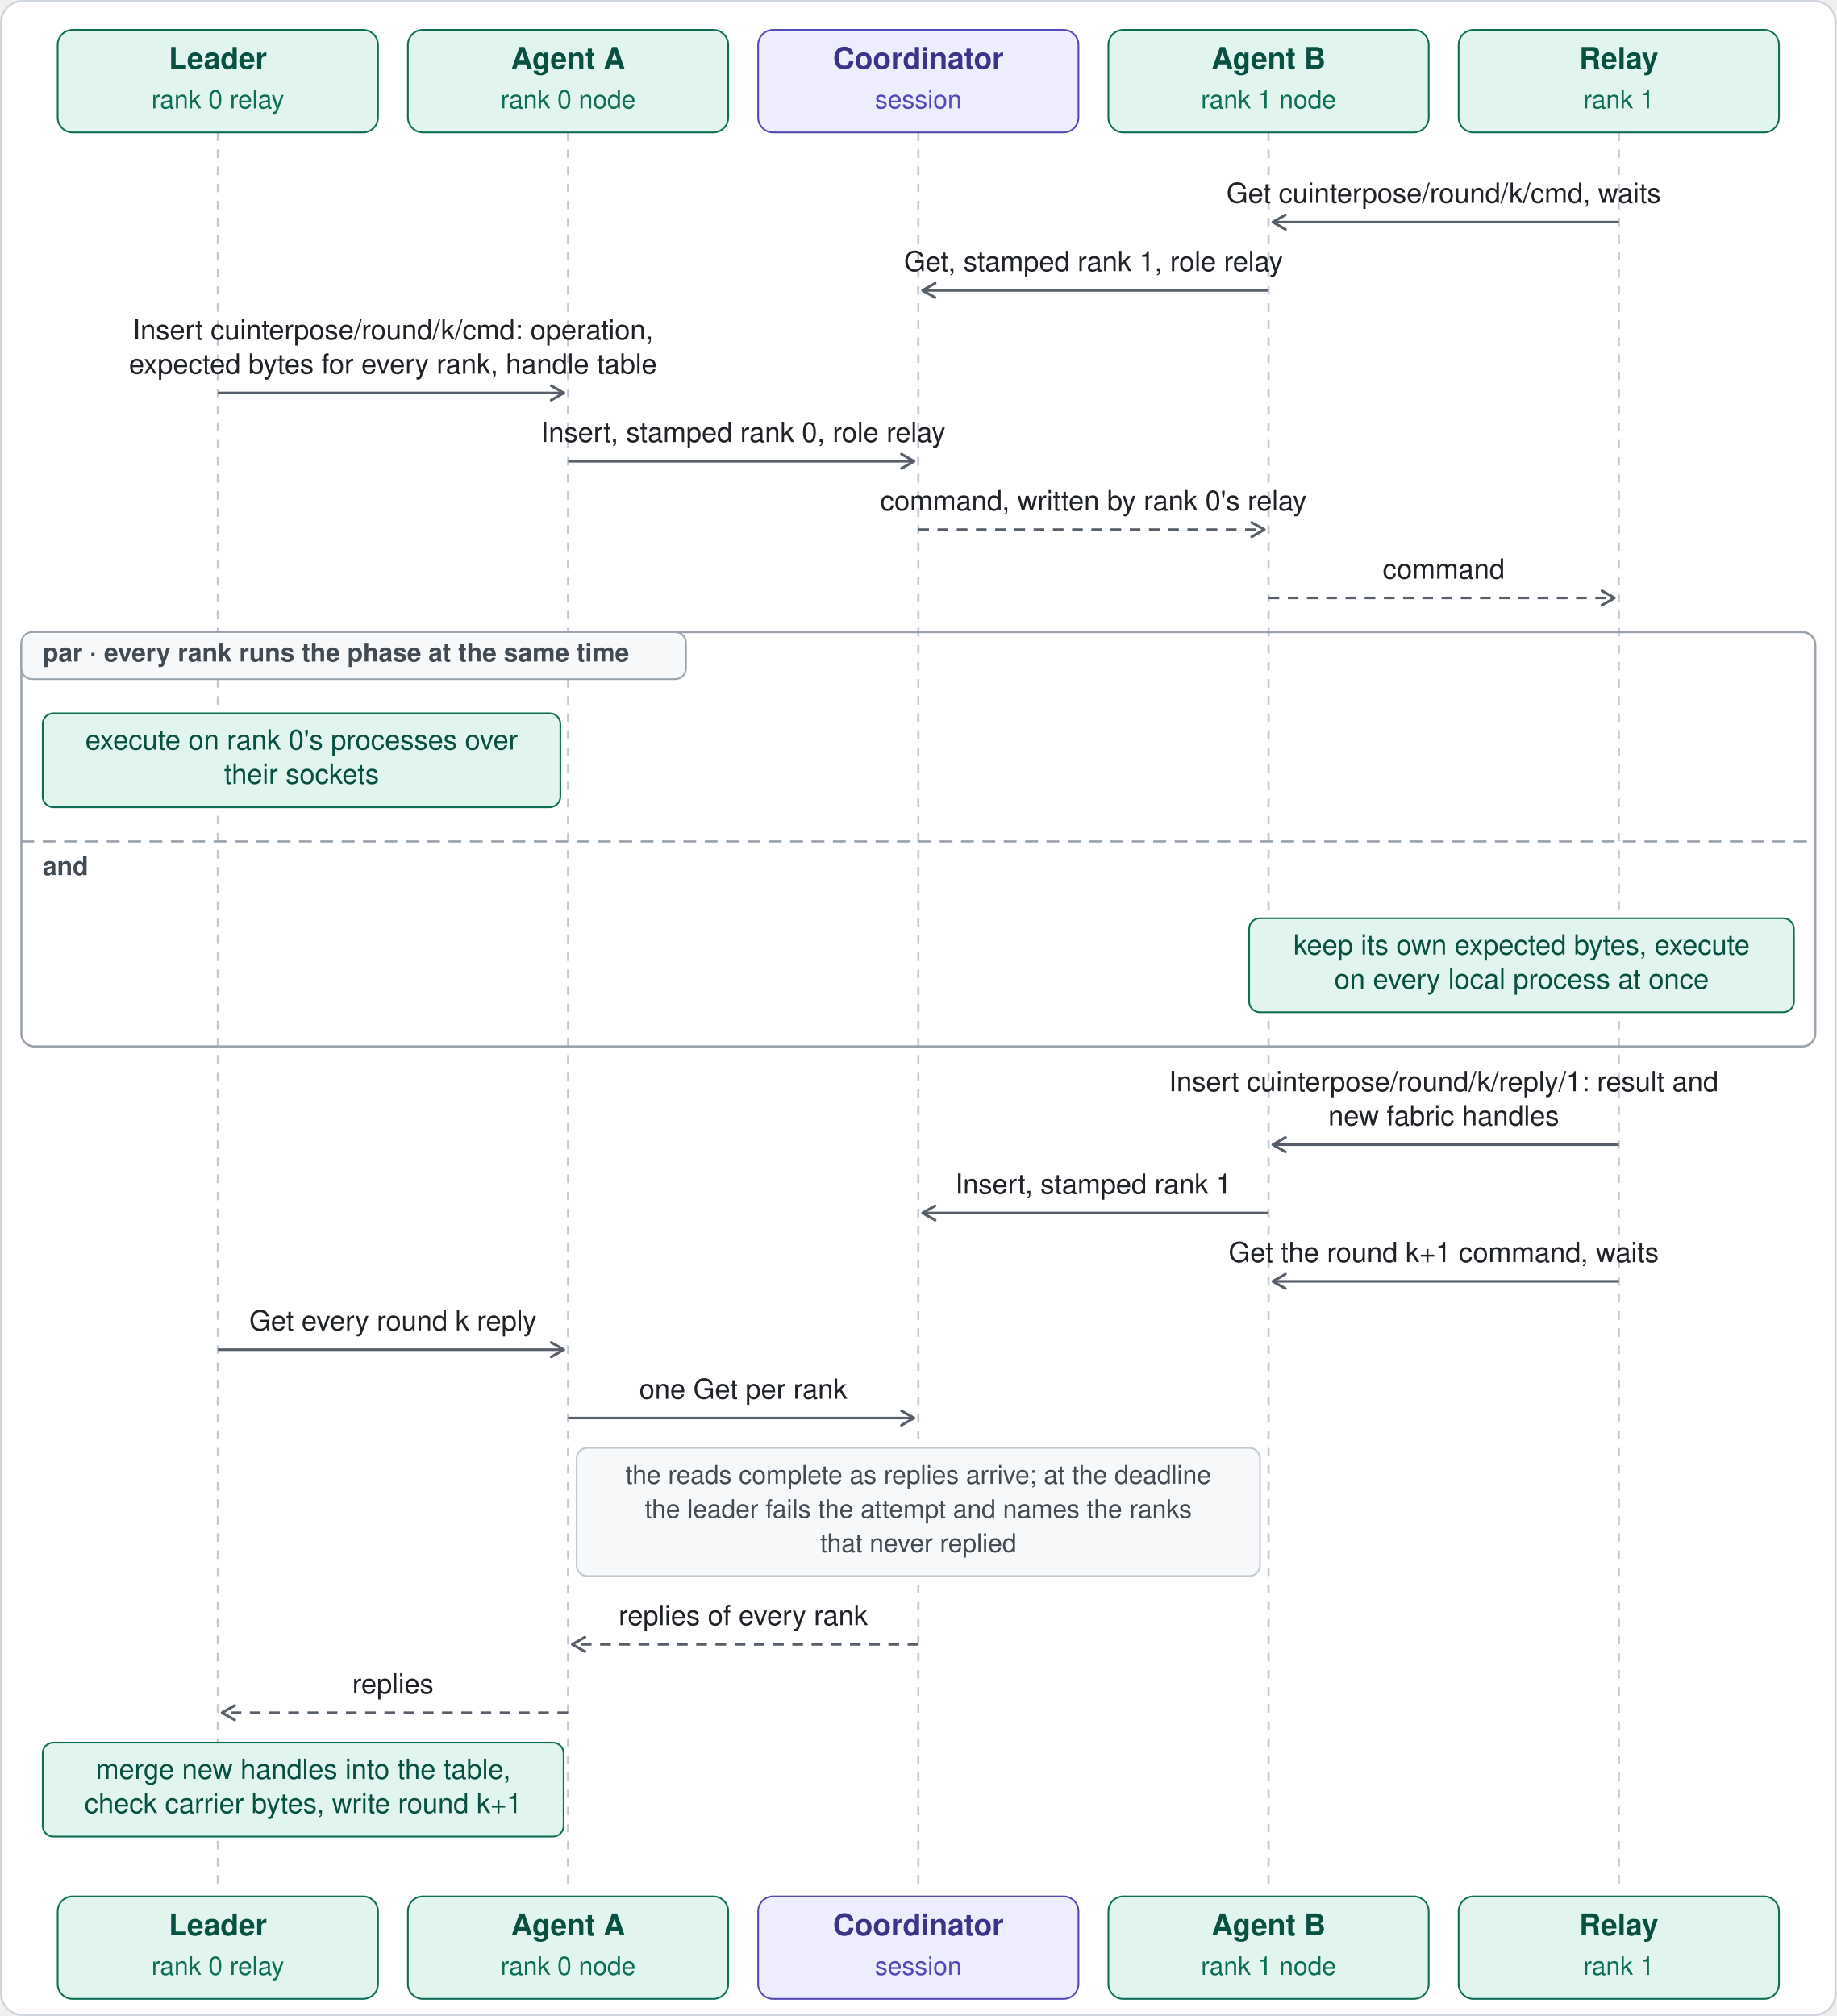
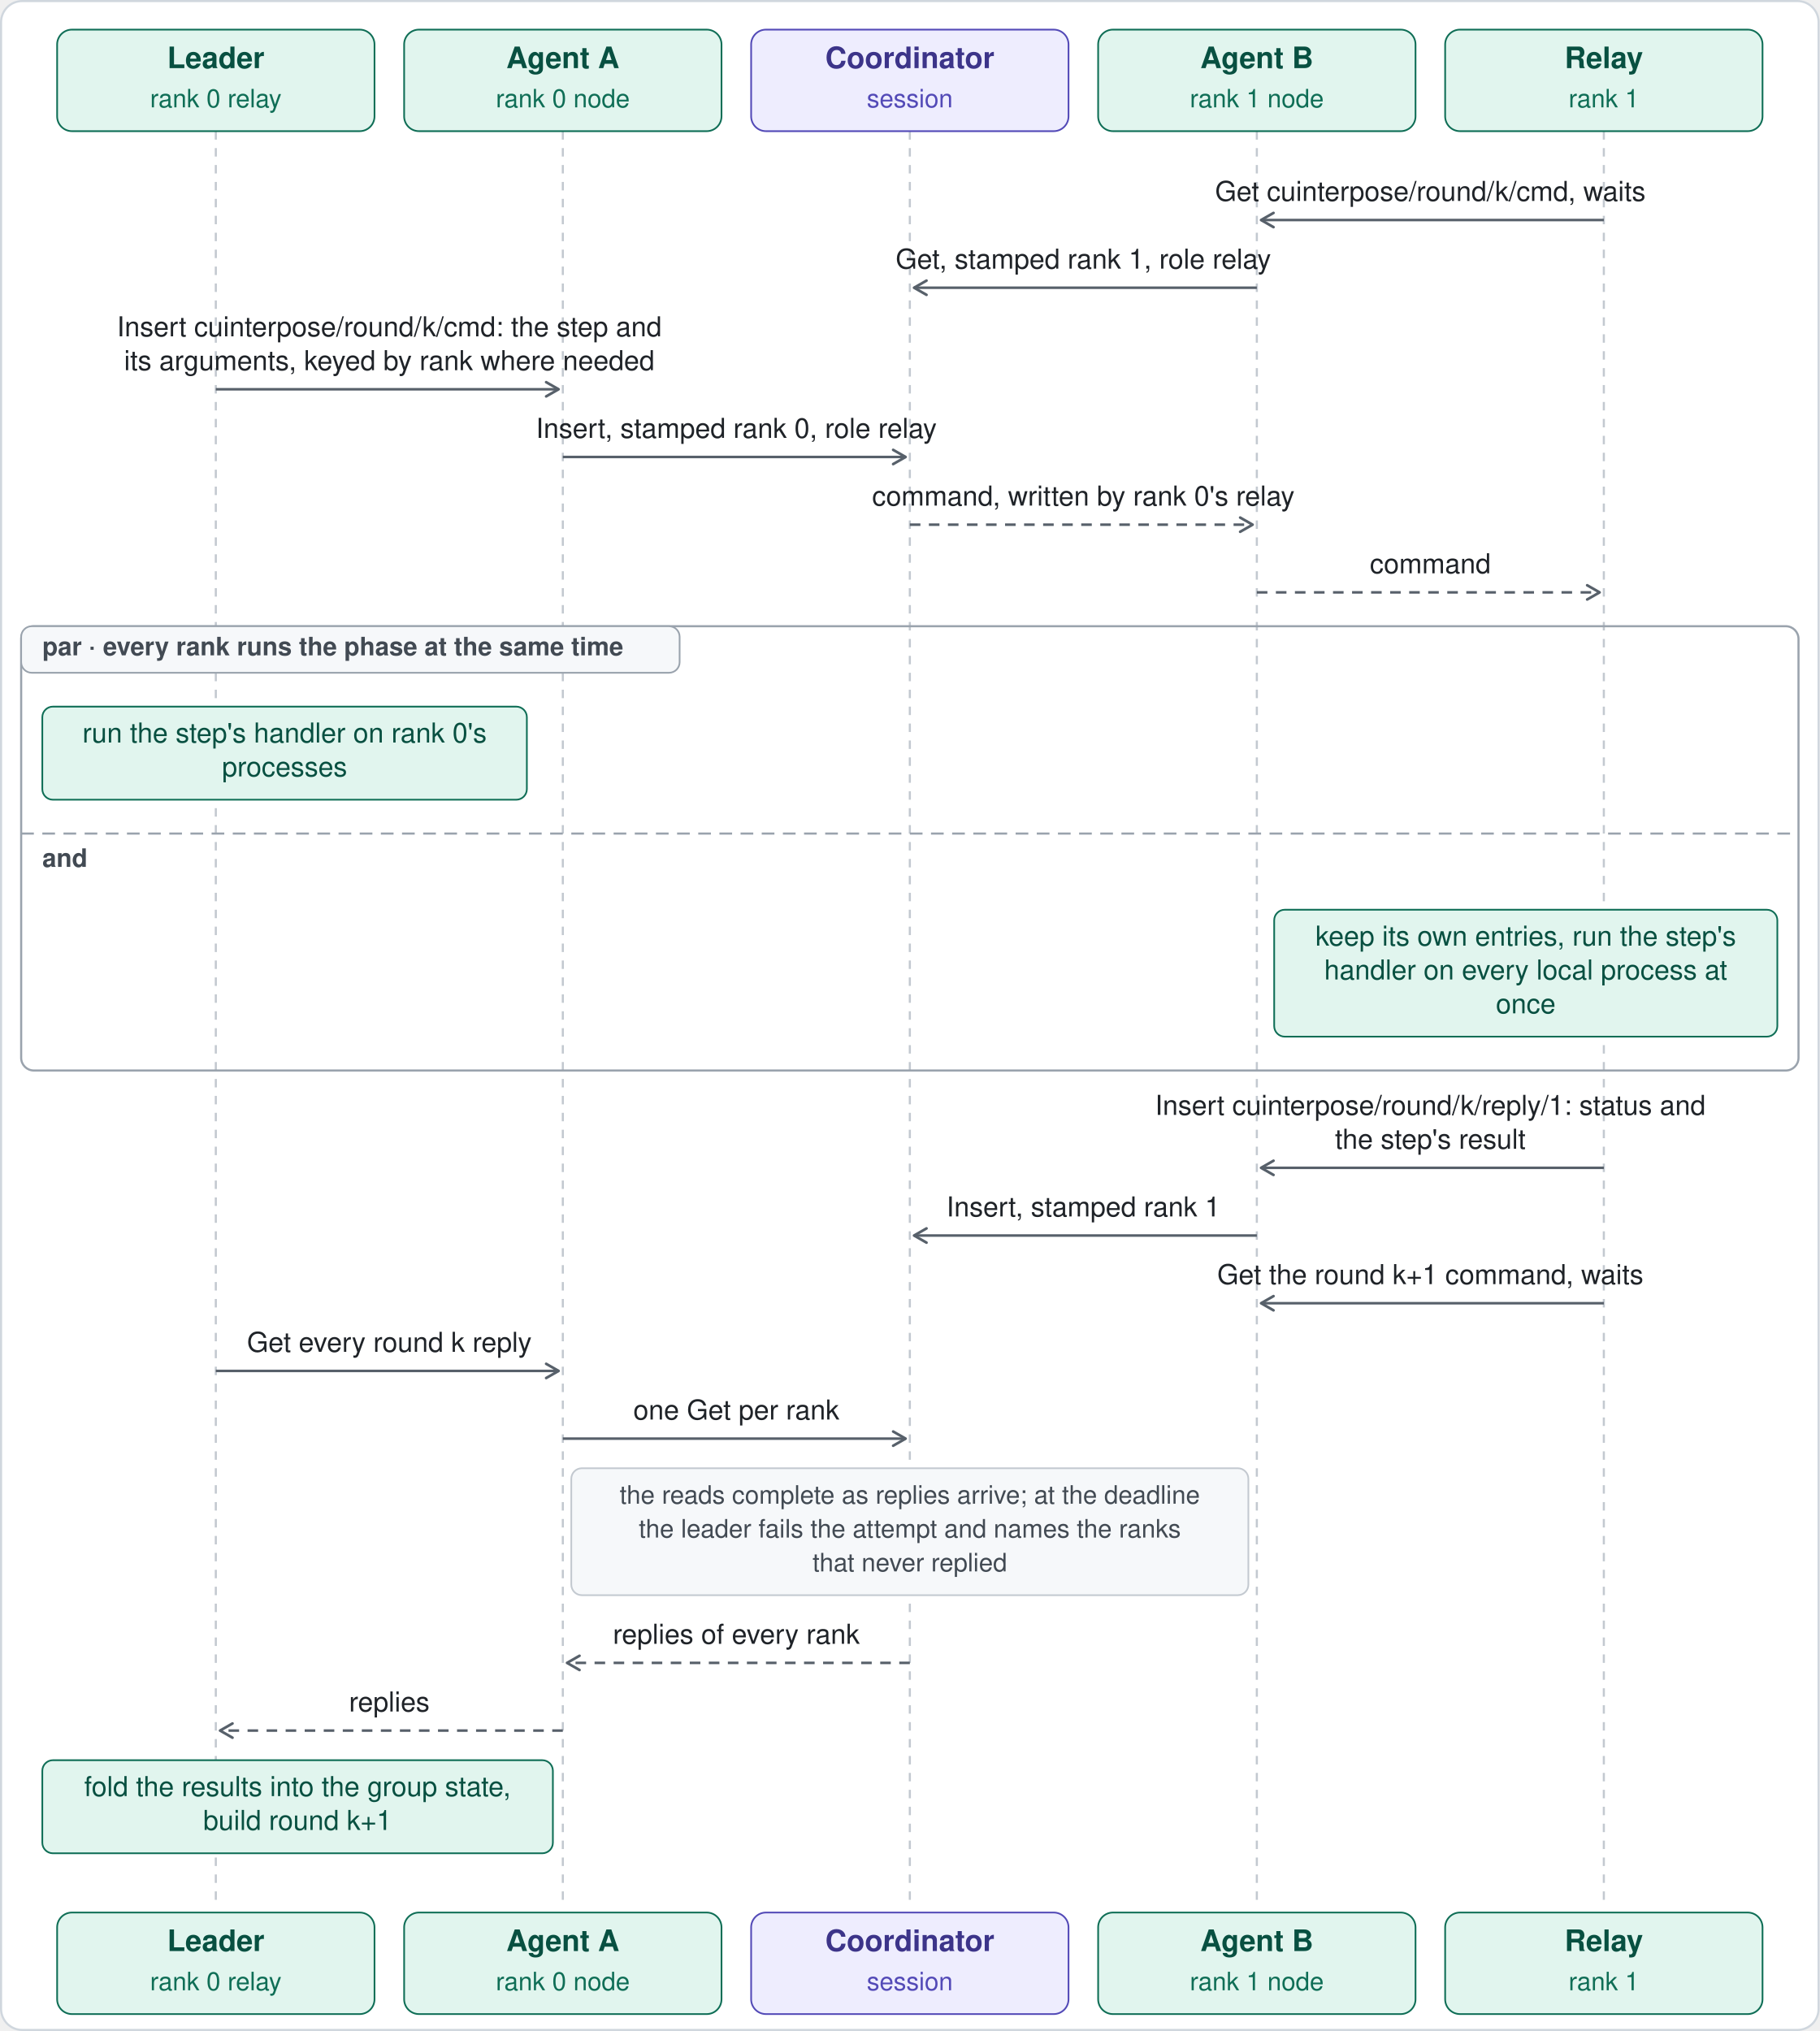
- <svg xmlns="http://www.w3.org/2000/svg" width="860" height="944" viewBox="0 0 860 944" role="img" aria-labelledby="title desc">
+ <svg xmlns="http://www.w3.org/2000/svg" width="860" height="960" viewBox="0 0 860 960" role="img" aria-labelledby="title desc">
  <style>
text{font-family:Helvetica,Arial,"Liberation Sans",sans-serif}
.bg{fill:#ffffff;stroke:#d0d7de}
.tx{fill:#1f2328}.tm{fill:#59636e}
.life{stroke:#c3c9d0}.arw{stroke:#57606a}.arwp{stroke:#7F77DD}
.ahp{stroke:#57606a;fill:none}.ahpp{stroke:#7F77DD;fill:none}
.frm{stroke:#9aa3ad;fill:none}.tag{fill:#f6f8fa;stroke:#9aa3ad}.tagt{fill:#424a53}
.note{fill:#f6f8fa;stroke:#c3c9d0}.notet{fill:#424a53}
.rnd{fill:#E1F5EE;fill-opacity:.55;stroke:#5DCAA5}.rndtag{fill:#E1F5EE;stroke:#1D9E75}.rndt{fill:#085041}
.cont{fill:none;stroke:#9aa3ad}.neutral{fill:#f6f8fa;stroke:#9aa3ad}
.k-p{fill:#EEEDFE;stroke:#534AB7}.k-p-t{fill:#3C3489}.k-p-s{fill:#534AB7}
.k-t{fill:#E1F5EE;stroke:#0F6E56}.k-t-t{fill:#085041}.k-t-s{fill:#0F6E56}
.k-g{fill:#F1EFE8;stroke:#5F5E5A}.k-g-t{fill:#444441}.k-g-s{fill:#5F5E5A}
.k-a{fill:#FAEEDA;stroke:#854F0B}.k-a-t{fill:#633806}.k-a-s{fill:#854F0B}
.k-r{fill:#FCEBEB;stroke:#A32D2D}.k-r-t{fill:#791F1F}.k-r-s{fill:#A32D2D}
.dot{fill:#1f2328}
@media (prefers-color-scheme: dark){
.bg{fill:#0d1117;stroke:#30363d}
.tx{fill:#e6edf3}.tm{fill:#9198a1}
.life{stroke:#3d444d}.arw{stroke:#9198a1}.ahp{stroke:#9198a1}
.frm{stroke:#57606a}.tag{fill:#151b23;stroke:#57606a}.tagt{fill:#d1d7e0}
.note{fill:#151b23;stroke:#3d444d}.notet{fill:#d1d7e0}
.rnd{fill:#085041;fill-opacity:.35;stroke:#1D9E75}.rndtag{fill:#085041;stroke:#5DCAA5}.rndt{fill:#E1F5EE}
.cont{stroke:#57606a}.neutral{fill:#151b23;stroke:#57606a}
.k-p{fill:#3C3489;stroke:#AFA9EC}.k-p-t{fill:#EEEDFE}.k-p-s{fill:#CECBF6}
.k-t{fill:#085041;stroke:#5DCAA5}.k-t-t{fill:#E1F5EE}.k-t-s{fill:#9FE1CB}
.k-g{fill:#444441;stroke:#B4B2A9}.k-g-t{fill:#F1EFE8}.k-g-s{fill:#D3D1C7}
.k-a{fill:#633806;stroke:#EF9F27}.k-a-t{fill:#FAEEDA}.k-a-s{fill:#FAC775}
.k-r{fill:#791F1F;stroke:#F09595}.k-r-t{fill:#FCEBEB}.k-r-s{fill:#F7C1C1}
.dot{fill:#e6edf3}
}
</style>
  <defs>
    <marker id="ah" viewBox="0 0 10 10" refX="8.5" refY="5" markerWidth="7" markerHeight="7" orient="auto-start-reverse">
      <path class="ahp" d="M1.5 1L8.5 5L1.5 9" stroke-width="1.5" stroke-linecap="round" stroke-linejoin="round" />
    </marker>
    <marker id="ahP" viewBox="0 0 10 10" refX="8.5" refY="5" markerWidth="7" markerHeight="7" orient="auto-start-reverse">
      <path class="ahpp" d="M1.5 1L8.5 5L1.5 9" stroke-width="1.5" stroke-linecap="round" stroke-linejoin="round" />
    </marker>
  </defs>
-   <rect class="bg" x="0.5" y="0.5" width="859" height="943" rx="10" />
-   <line class="life" x1="102.0" y1="62.0" x2="102.0" y2="884.0" stroke-width="1" stroke-dasharray="4 4" />
-   <line class="life" x1="266.0" y1="62.0" x2="266.0" y2="884.0" stroke-width="1" stroke-dasharray="4 4" />
-   <line class="life" x1="430.0" y1="62.0" x2="430.0" y2="884.0" stroke-width="1" stroke-dasharray="4 4" />
-   <line class="life" x1="594.0" y1="62.0" x2="594.0" y2="884.0" stroke-width="1" stroke-dasharray="4 4" />
-   <line class="life" x1="758.0" y1="62.0" x2="758.0" y2="884.0" stroke-width="1" stroke-dasharray="4 4" />
-   <rect class="frm" x="10" y="296.0" width="840" height="194.0" rx="6" stroke-width="1" />
+   <rect class="bg" x="0.5" y="0.5" width="859" height="959" rx="10" />
+   <line class="life" x1="102.0" y1="62.0" x2="102.0" y2="900.0" stroke-width="1" stroke-dasharray="4 4" />
+   <line class="life" x1="266.0" y1="62.0" x2="266.0" y2="900.0" stroke-width="1" stroke-dasharray="4 4" />
+   <line class="life" x1="430.0" y1="62.0" x2="430.0" y2="900.0" stroke-width="1" stroke-dasharray="4 4" />
+   <line class="life" x1="594.0" y1="62.0" x2="594.0" y2="900.0" stroke-width="1" stroke-dasharray="4 4" />
+   <line class="life" x1="758.0" y1="62.0" x2="758.0" y2="900.0" stroke-width="1" stroke-dasharray="4 4" />
+   <rect class="frm" x="10" y="296.0" width="840" height="210.0" rx="6" stroke-width="1" />
  <rect class="tag" x="10" y="296.0" width="311.2" height="22" rx="5" stroke-width="0.8" />
  <text x="20.0" y="307.0" class="tagt" font-size="12" font-weight="700" text-anchor="start" dominant-baseline="central">par · every rank runs the phase at the same time</text>
  <line class="frm" x1="10.0" y1="394.0" x2="850.0" y2="394.0" stroke-width="1" stroke-dasharray="6 4" />
  <text x="20.0" y="407.0" class="tagt" font-size="12" font-weight="700" text-anchor="start" dominant-baseline="central">and</text>
  <text x="676.0" y="92.0" class="tx" font-size="13" font-weight="400" text-anchor="middle" dominant-baseline="central">Get cuinterpose/round/k/cmd, waits</text>
  <line class="arw" x1="758.0" y1="104.0" x2="596.0" y2="104.0" stroke-width="1.2" marker-end="url(#ah)" />
  <text x="512.0" y="124.0" class="tx" font-size="13" font-weight="400" text-anchor="middle" dominant-baseline="central">Get, stamped rank 1, role relay</text>
  <line class="arw" x1="594.0" y1="136.0" x2="432.0" y2="136.0" stroke-width="1.2" marker-end="url(#ah)" />
-   <text x="184.0" y="156.0" class="tx" font-size="13" font-weight="400" text-anchor="middle" dominant-baseline="central">Insert cuinterpose/round/k/cmd: operation,</text>
-   <text x="184.0" y="172.0" class="tx" font-size="13" font-weight="400" text-anchor="middle" dominant-baseline="central">expected bytes for every rank, handle table</text>
+   <text x="184.0" y="156.0" class="tx" font-size="13" font-weight="400" text-anchor="middle" dominant-baseline="central">Insert cuinterpose/round/k/cmd: the step and</text>
+   <text x="184.0" y="172.0" class="tx" font-size="13" font-weight="400" text-anchor="middle" dominant-baseline="central">its arguments, keyed by rank where needed</text>
  <line class="arw" x1="102.0" y1="184.0" x2="264.0" y2="184.0" stroke-width="1.2" marker-end="url(#ah)" />
  <text x="348.0" y="204.0" class="tx" font-size="13" font-weight="400" text-anchor="middle" dominant-baseline="central">Insert, stamped rank 0, role relay</text>
  <line class="arw" x1="266.0" y1="216.0" x2="428.0" y2="216.0" stroke-width="1.2" marker-end="url(#ah)" />
  <text x="512.0" y="236.0" class="tx" font-size="13" font-weight="400" text-anchor="middle" dominant-baseline="central">command, written by rank 0's relay</text>
  <line class="arw" x1="430.0" y1="248.0" x2="592.0" y2="248.0" stroke-width="1.2" stroke-dasharray="5 4" marker-end="url(#ah)" />
  <text x="676.0" y="268.0" class="tx" font-size="13" font-weight="400" text-anchor="middle" dominant-baseline="central">command</text>
  <line class="arw" x1="594.0" y1="280.0" x2="756.0" y2="280.0" stroke-width="1.2" stroke-dasharray="5 4" marker-end="url(#ah)" />
-   <rect class="k-t" x="20.0" y="334.0" width="242.4" height="44" rx="5" stroke-width="0.8" />
-   <text x="141.2" y="348.0" class="k-t-t" font-size="13" font-weight="400" text-anchor="middle" dominant-baseline="central">execute on rank 0's processes over</text>
-   <text x="141.2" y="364.0" class="k-t-t" font-size="13" font-weight="400" text-anchor="middle" dominant-baseline="central">their sockets</text>
-   <rect class="k-t" x="584.9" y="430.0" width="255.1" height="44" rx="5" stroke-width="0.8" />
-   <text x="712.5" y="444.0" class="k-t-t" font-size="13" font-weight="400" text-anchor="middle" dominant-baseline="central">keep its own expected bytes, execute</text>
-   <text x="712.5" y="460.0" class="k-t-t" font-size="13" font-weight="400" text-anchor="middle" dominant-baseline="central">on every local process at once</text>
-   <text x="676.0" y="508.0" class="tx" font-size="13" font-weight="400" text-anchor="middle" dominant-baseline="central">Insert cuinterpose/round/k/reply/1: result and</text>
-   <text x="676.0" y="524.0" class="tx" font-size="13" font-weight="400" text-anchor="middle" dominant-baseline="central">new fabric handles</text>
-   <line class="arw" x1="758.0" y1="536.0" x2="596.0" y2="536.0" stroke-width="1.2" marker-end="url(#ah)" />
-   <text x="512.0" y="556.0" class="tx" font-size="13" font-weight="400" text-anchor="middle" dominant-baseline="central">Insert, stamped rank 1</text>
-   <line class="arw" x1="594.0" y1="568.0" x2="432.0" y2="568.0" stroke-width="1.2" marker-end="url(#ah)" />
-   <text x="676.0" y="588.0" class="tx" font-size="13" font-weight="400" text-anchor="middle" dominant-baseline="central">Get the round k+1 command, waits</text>
-   <line class="arw" x1="758.0" y1="600.0" x2="596.0" y2="600.0" stroke-width="1.2" marker-end="url(#ah)" />
-   <text x="184.0" y="620.0" class="tx" font-size="13" font-weight="400" text-anchor="middle" dominant-baseline="central">Get every round k reply</text>
-   <line class="arw" x1="102.0" y1="632.0" x2="264.0" y2="632.0" stroke-width="1.2" marker-end="url(#ah)" />
-   <text x="348.0" y="652.0" class="tx" font-size="13" font-weight="400" text-anchor="middle" dominant-baseline="central">one Get per rank</text>
-   <line class="arw" x1="266.0" y1="664.0" x2="428.0" y2="664.0" stroke-width="1.2" marker-end="url(#ah)" />
-   <rect class="note" x="270.0" y="678.0" width="320.0" height="60" rx="5" stroke-width="0.8" />
-   <text x="430.0" y="692.0" class="notet" font-size="12" font-weight="400" text-anchor="middle" dominant-baseline="central">the reads complete as replies arrive; at the deadline</text>
-   <text x="430.0" y="708.0" class="notet" font-size="12" font-weight="400" text-anchor="middle" dominant-baseline="central">the leader fails the attempt and names the ranks</text>
-   <text x="430.0" y="724.0" class="notet" font-size="12" font-weight="400" text-anchor="middle" dominant-baseline="central">that never replied</text>
-   <text x="348.0" y="758.0" class="tx" font-size="13" font-weight="400" text-anchor="middle" dominant-baseline="central">replies of every rank</text>
-   <line class="arw" x1="430.0" y1="770.0" x2="268.0" y2="770.0" stroke-width="1.2" stroke-dasharray="5 4" marker-end="url(#ah)" />
-   <text x="184.0" y="790.0" class="tx" font-size="13" font-weight="400" text-anchor="middle" dominant-baseline="central">replies</text>
-   <line class="arw" x1="266.0" y1="802.0" x2="104.0" y2="802.0" stroke-width="1.2" stroke-dasharray="5 4" marker-end="url(#ah)" />
-   <rect class="k-t" x="20.0" y="816.0" width="243.9" height="44" rx="5" stroke-width="0.8" />
-   <text x="142.0" y="830.0" class="k-t-t" font-size="13" font-weight="400" text-anchor="middle" dominant-baseline="central">merge new handles into the table,</text>
-   <text x="142.0" y="846.0" class="k-t-t" font-size="13" font-weight="400" text-anchor="middle" dominant-baseline="central">check carrier bytes, write round k+1</text>
+   <rect class="k-t" x="20.0" y="334.0" width="229.0" height="44" rx="5" stroke-width="0.8" />
+   <text x="134.5" y="348.0" class="k-t-t" font-size="13" font-weight="400" text-anchor="middle" dominant-baseline="central">run the step's handler on rank 0's</text>
+   <text x="134.5" y="364.0" class="k-t-t" font-size="13" font-weight="400" text-anchor="middle" dominant-baseline="central">processes</text>
+   <rect class="k-t" x="602.2" y="430.0" width="237.8" height="60" rx="5" stroke-width="0.8" />
+   <text x="721.1" y="444.0" class="k-t-t" font-size="13" font-weight="400" text-anchor="middle" dominant-baseline="central">keep its own entries, run the step's</text>
+   <text x="721.1" y="460.0" class="k-t-t" font-size="13" font-weight="400" text-anchor="middle" dominant-baseline="central">handler on every local process at</text>
+   <text x="721.1" y="476.0" class="k-t-t" font-size="13" font-weight="400" text-anchor="middle" dominant-baseline="central">once</text>
+   <text x="676.0" y="524.0" class="tx" font-size="13" font-weight="400" text-anchor="middle" dominant-baseline="central">Insert cuinterpose/round/k/reply/1: status and</text>
+   <text x="676.0" y="540.0" class="tx" font-size="13" font-weight="400" text-anchor="middle" dominant-baseline="central">the step's result</text>
+   <line class="arw" x1="758.0" y1="552.0" x2="596.0" y2="552.0" stroke-width="1.2" marker-end="url(#ah)" />
+   <text x="512.0" y="572.0" class="tx" font-size="13" font-weight="400" text-anchor="middle" dominant-baseline="central">Insert, stamped rank 1</text>
+   <line class="arw" x1="594.0" y1="584.0" x2="432.0" y2="584.0" stroke-width="1.2" marker-end="url(#ah)" />
+   <text x="676.0" y="604.0" class="tx" font-size="13" font-weight="400" text-anchor="middle" dominant-baseline="central">Get the round k+1 command, waits</text>
+   <line class="arw" x1="758.0" y1="616.0" x2="596.0" y2="616.0" stroke-width="1.2" marker-end="url(#ah)" />
+   <text x="184.0" y="636.0" class="tx" font-size="13" font-weight="400" text-anchor="middle" dominant-baseline="central">Get every round k reply</text>
+   <line class="arw" x1="102.0" y1="648.0" x2="264.0" y2="648.0" stroke-width="1.2" marker-end="url(#ah)" />
+   <text x="348.0" y="668.0" class="tx" font-size="13" font-weight="400" text-anchor="middle" dominant-baseline="central">one Get per rank</text>
+   <line class="arw" x1="266.0" y1="680.0" x2="428.0" y2="680.0" stroke-width="1.2" marker-end="url(#ah)" />
+   <rect class="note" x="270.0" y="694.0" width="320.0" height="60" rx="5" stroke-width="0.8" />
+   <text x="430.0" y="708.0" class="notet" font-size="12" font-weight="400" text-anchor="middle" dominant-baseline="central">the reads complete as replies arrive; at the deadline</text>
+   <text x="430.0" y="724.0" class="notet" font-size="12" font-weight="400" text-anchor="middle" dominant-baseline="central">the leader fails the attempt and names the ranks</text>
+   <text x="430.0" y="740.0" class="notet" font-size="12" font-weight="400" text-anchor="middle" dominant-baseline="central">that never replied</text>
+   <text x="348.0" y="774.0" class="tx" font-size="13" font-weight="400" text-anchor="middle" dominant-baseline="central">replies of every rank</text>
+   <line class="arw" x1="430.0" y1="786.0" x2="268.0" y2="786.0" stroke-width="1.2" stroke-dasharray="5 4" marker-end="url(#ah)" />
+   <text x="184.0" y="806.0" class="tx" font-size="13" font-weight="400" text-anchor="middle" dominant-baseline="central">replies</text>
+   <line class="arw" x1="266.0" y1="818.0" x2="104.0" y2="818.0" stroke-width="1.2" stroke-dasharray="5 4" marker-end="url(#ah)" />
+   <rect class="k-t" x="20.0" y="832.0" width="241.3" height="44" rx="5" stroke-width="0.8" />
+   <text x="140.6" y="846.0" class="k-t-t" font-size="13" font-weight="400" text-anchor="middle" dominant-baseline="central">fold the results into the group state,</text>
+   <text x="140.6" y="862.0" class="k-t-t" font-size="13" font-weight="400" text-anchor="middle" dominant-baseline="central">build round k+1</text>
  <rect class="k-t" x="27.0" y="14.0" width="150.0" height="48.0" rx="7" stroke-width="0.8" />
  <text x="102.0" y="29.0" class="k-t-t" font-size="14" font-weight="700" text-anchor="middle" dominant-baseline="central">Leader</text>
  <text x="102.0" y="48.0" class="k-t-s" font-size="12" font-weight="400" text-anchor="middle" dominant-baseline="central">rank 0 relay</text>
-   <rect class="k-t" x="27.0" y="888.0" width="150.0" height="48.0" rx="7" stroke-width="0.8" />
-   <text x="102.0" y="903.0" class="k-t-t" font-size="14" font-weight="700" text-anchor="middle" dominant-baseline="central">Leader</text>
-   <text x="102.0" y="922.0" class="k-t-s" font-size="12" font-weight="400" text-anchor="middle" dominant-baseline="central">rank 0 relay</text>
+   <rect class="k-t" x="27.0" y="904.0" width="150.0" height="48.0" rx="7" stroke-width="0.8" />
+   <text x="102.0" y="919.0" class="k-t-t" font-size="14" font-weight="700" text-anchor="middle" dominant-baseline="central">Leader</text>
+   <text x="102.0" y="938.0" class="k-t-s" font-size="12" font-weight="400" text-anchor="middle" dominant-baseline="central">rank 0 relay</text>
  <rect class="k-t" x="191.0" y="14.0" width="150.0" height="48.0" rx="7" stroke-width="0.8" />
  <text x="266.0" y="29.0" class="k-t-t" font-size="14" font-weight="700" text-anchor="middle" dominant-baseline="central">Agent A</text>
  <text x="266.0" y="48.0" class="k-t-s" font-size="12" font-weight="400" text-anchor="middle" dominant-baseline="central">rank 0 node</text>
-   <rect class="k-t" x="191.0" y="888.0" width="150.0" height="48.0" rx="7" stroke-width="0.8" />
-   <text x="266.0" y="903.0" class="k-t-t" font-size="14" font-weight="700" text-anchor="middle" dominant-baseline="central">Agent A</text>
-   <text x="266.0" y="922.0" class="k-t-s" font-size="12" font-weight="400" text-anchor="middle" dominant-baseline="central">rank 0 node</text>
+   <rect class="k-t" x="191.0" y="904.0" width="150.0" height="48.0" rx="7" stroke-width="0.8" />
+   <text x="266.0" y="919.0" class="k-t-t" font-size="14" font-weight="700" text-anchor="middle" dominant-baseline="central">Agent A</text>
+   <text x="266.0" y="938.0" class="k-t-s" font-size="12" font-weight="400" text-anchor="middle" dominant-baseline="central">rank 0 node</text>
  <rect class="k-p" x="355.0" y="14.0" width="150.0" height="48.0" rx="7" stroke-width="0.8" />
  <text x="430.0" y="29.0" class="k-p-t" font-size="14" font-weight="700" text-anchor="middle" dominant-baseline="central">Coordinator</text>
  <text x="430.0" y="48.0" class="k-p-s" font-size="12" font-weight="400" text-anchor="middle" dominant-baseline="central">session</text>
-   <rect class="k-p" x="355.0" y="888.0" width="150.0" height="48.0" rx="7" stroke-width="0.8" />
-   <text x="430.0" y="903.0" class="k-p-t" font-size="14" font-weight="700" text-anchor="middle" dominant-baseline="central">Coordinator</text>
-   <text x="430.0" y="922.0" class="k-p-s" font-size="12" font-weight="400" text-anchor="middle" dominant-baseline="central">session</text>
+   <rect class="k-p" x="355.0" y="904.0" width="150.0" height="48.0" rx="7" stroke-width="0.8" />
+   <text x="430.0" y="919.0" class="k-p-t" font-size="14" font-weight="700" text-anchor="middle" dominant-baseline="central">Coordinator</text>
+   <text x="430.0" y="938.0" class="k-p-s" font-size="12" font-weight="400" text-anchor="middle" dominant-baseline="central">session</text>
  <rect class="k-t" x="519.0" y="14.0" width="150.0" height="48.0" rx="7" stroke-width="0.8" />
  <text x="594.0" y="29.0" class="k-t-t" font-size="14" font-weight="700" text-anchor="middle" dominant-baseline="central">Agent B</text>
  <text x="594.0" y="48.0" class="k-t-s" font-size="12" font-weight="400" text-anchor="middle" dominant-baseline="central">rank 1 node</text>
-   <rect class="k-t" x="519.0" y="888.0" width="150.0" height="48.0" rx="7" stroke-width="0.8" />
-   <text x="594.0" y="903.0" class="k-t-t" font-size="14" font-weight="700" text-anchor="middle" dominant-baseline="central">Agent B</text>
-   <text x="594.0" y="922.0" class="k-t-s" font-size="12" font-weight="400" text-anchor="middle" dominant-baseline="central">rank 1 node</text>
+   <rect class="k-t" x="519.0" y="904.0" width="150.0" height="48.0" rx="7" stroke-width="0.8" />
+   <text x="594.0" y="919.0" class="k-t-t" font-size="14" font-weight="700" text-anchor="middle" dominant-baseline="central">Agent B</text>
+   <text x="594.0" y="938.0" class="k-t-s" font-size="12" font-weight="400" text-anchor="middle" dominant-baseline="central">rank 1 node</text>
  <rect class="k-t" x="683.0" y="14.0" width="150.0" height="48.0" rx="7" stroke-width="0.8" />
  <text x="758.0" y="29.0" class="k-t-t" font-size="14" font-weight="700" text-anchor="middle" dominant-baseline="central">Relay</text>
  <text x="758.0" y="48.0" class="k-t-s" font-size="12" font-weight="400" text-anchor="middle" dominant-baseline="central">rank 1</text>
-   <rect class="k-t" x="683.0" y="888.0" width="150.0" height="48.0" rx="7" stroke-width="0.8" />
-   <text x="758.0" y="903.0" class="k-t-t" font-size="14" font-weight="700" text-anchor="middle" dominant-baseline="central">Relay</text>
-   <text x="758.0" y="922.0" class="k-t-s" font-size="12" font-weight="400" text-anchor="middle" dominant-baseline="central">rank 1</text>
+   <rect class="k-t" x="683.0" y="904.0" width="150.0" height="48.0" rx="7" stroke-width="0.8" />
+   <text x="758.0" y="919.0" class="k-t-t" font-size="14" font-weight="700" text-anchor="middle" dominant-baseline="central">Relay</text>
+   <text x="758.0" y="938.0" class="k-t-s" font-size="12" font-weight="400" text-anchor="middle" dominant-baseline="central">rank 1</text>
</svg>
